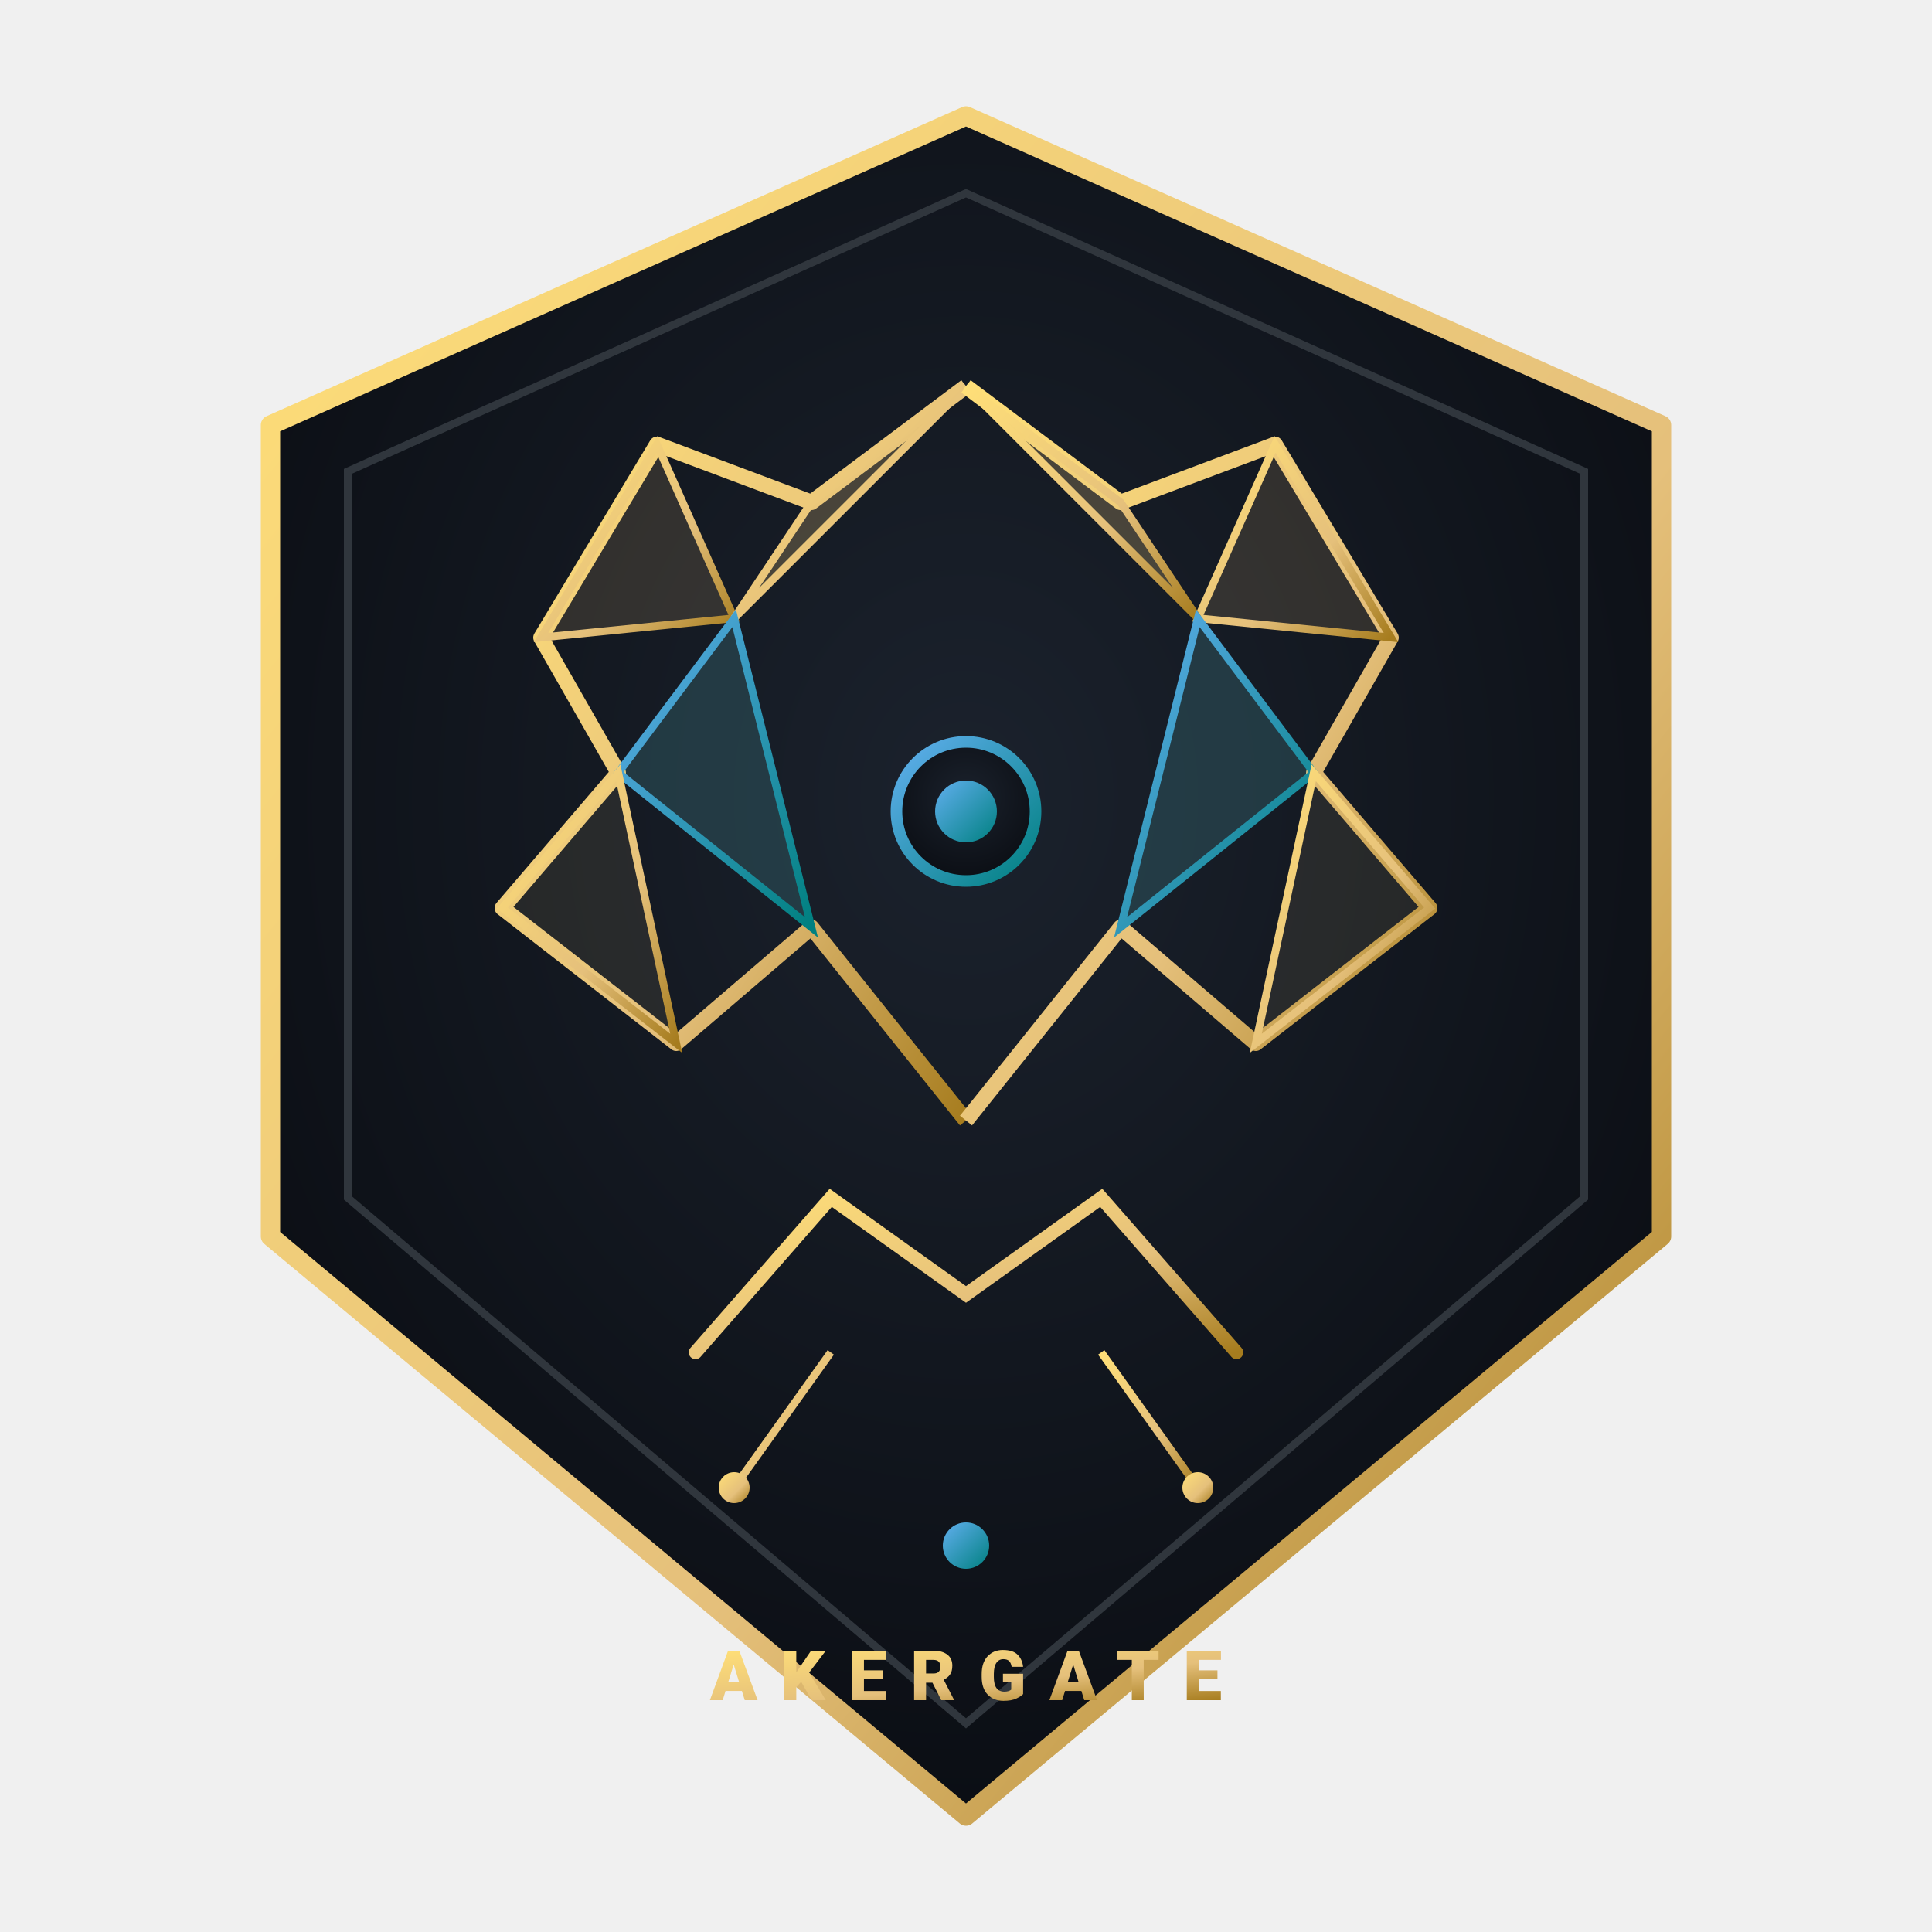
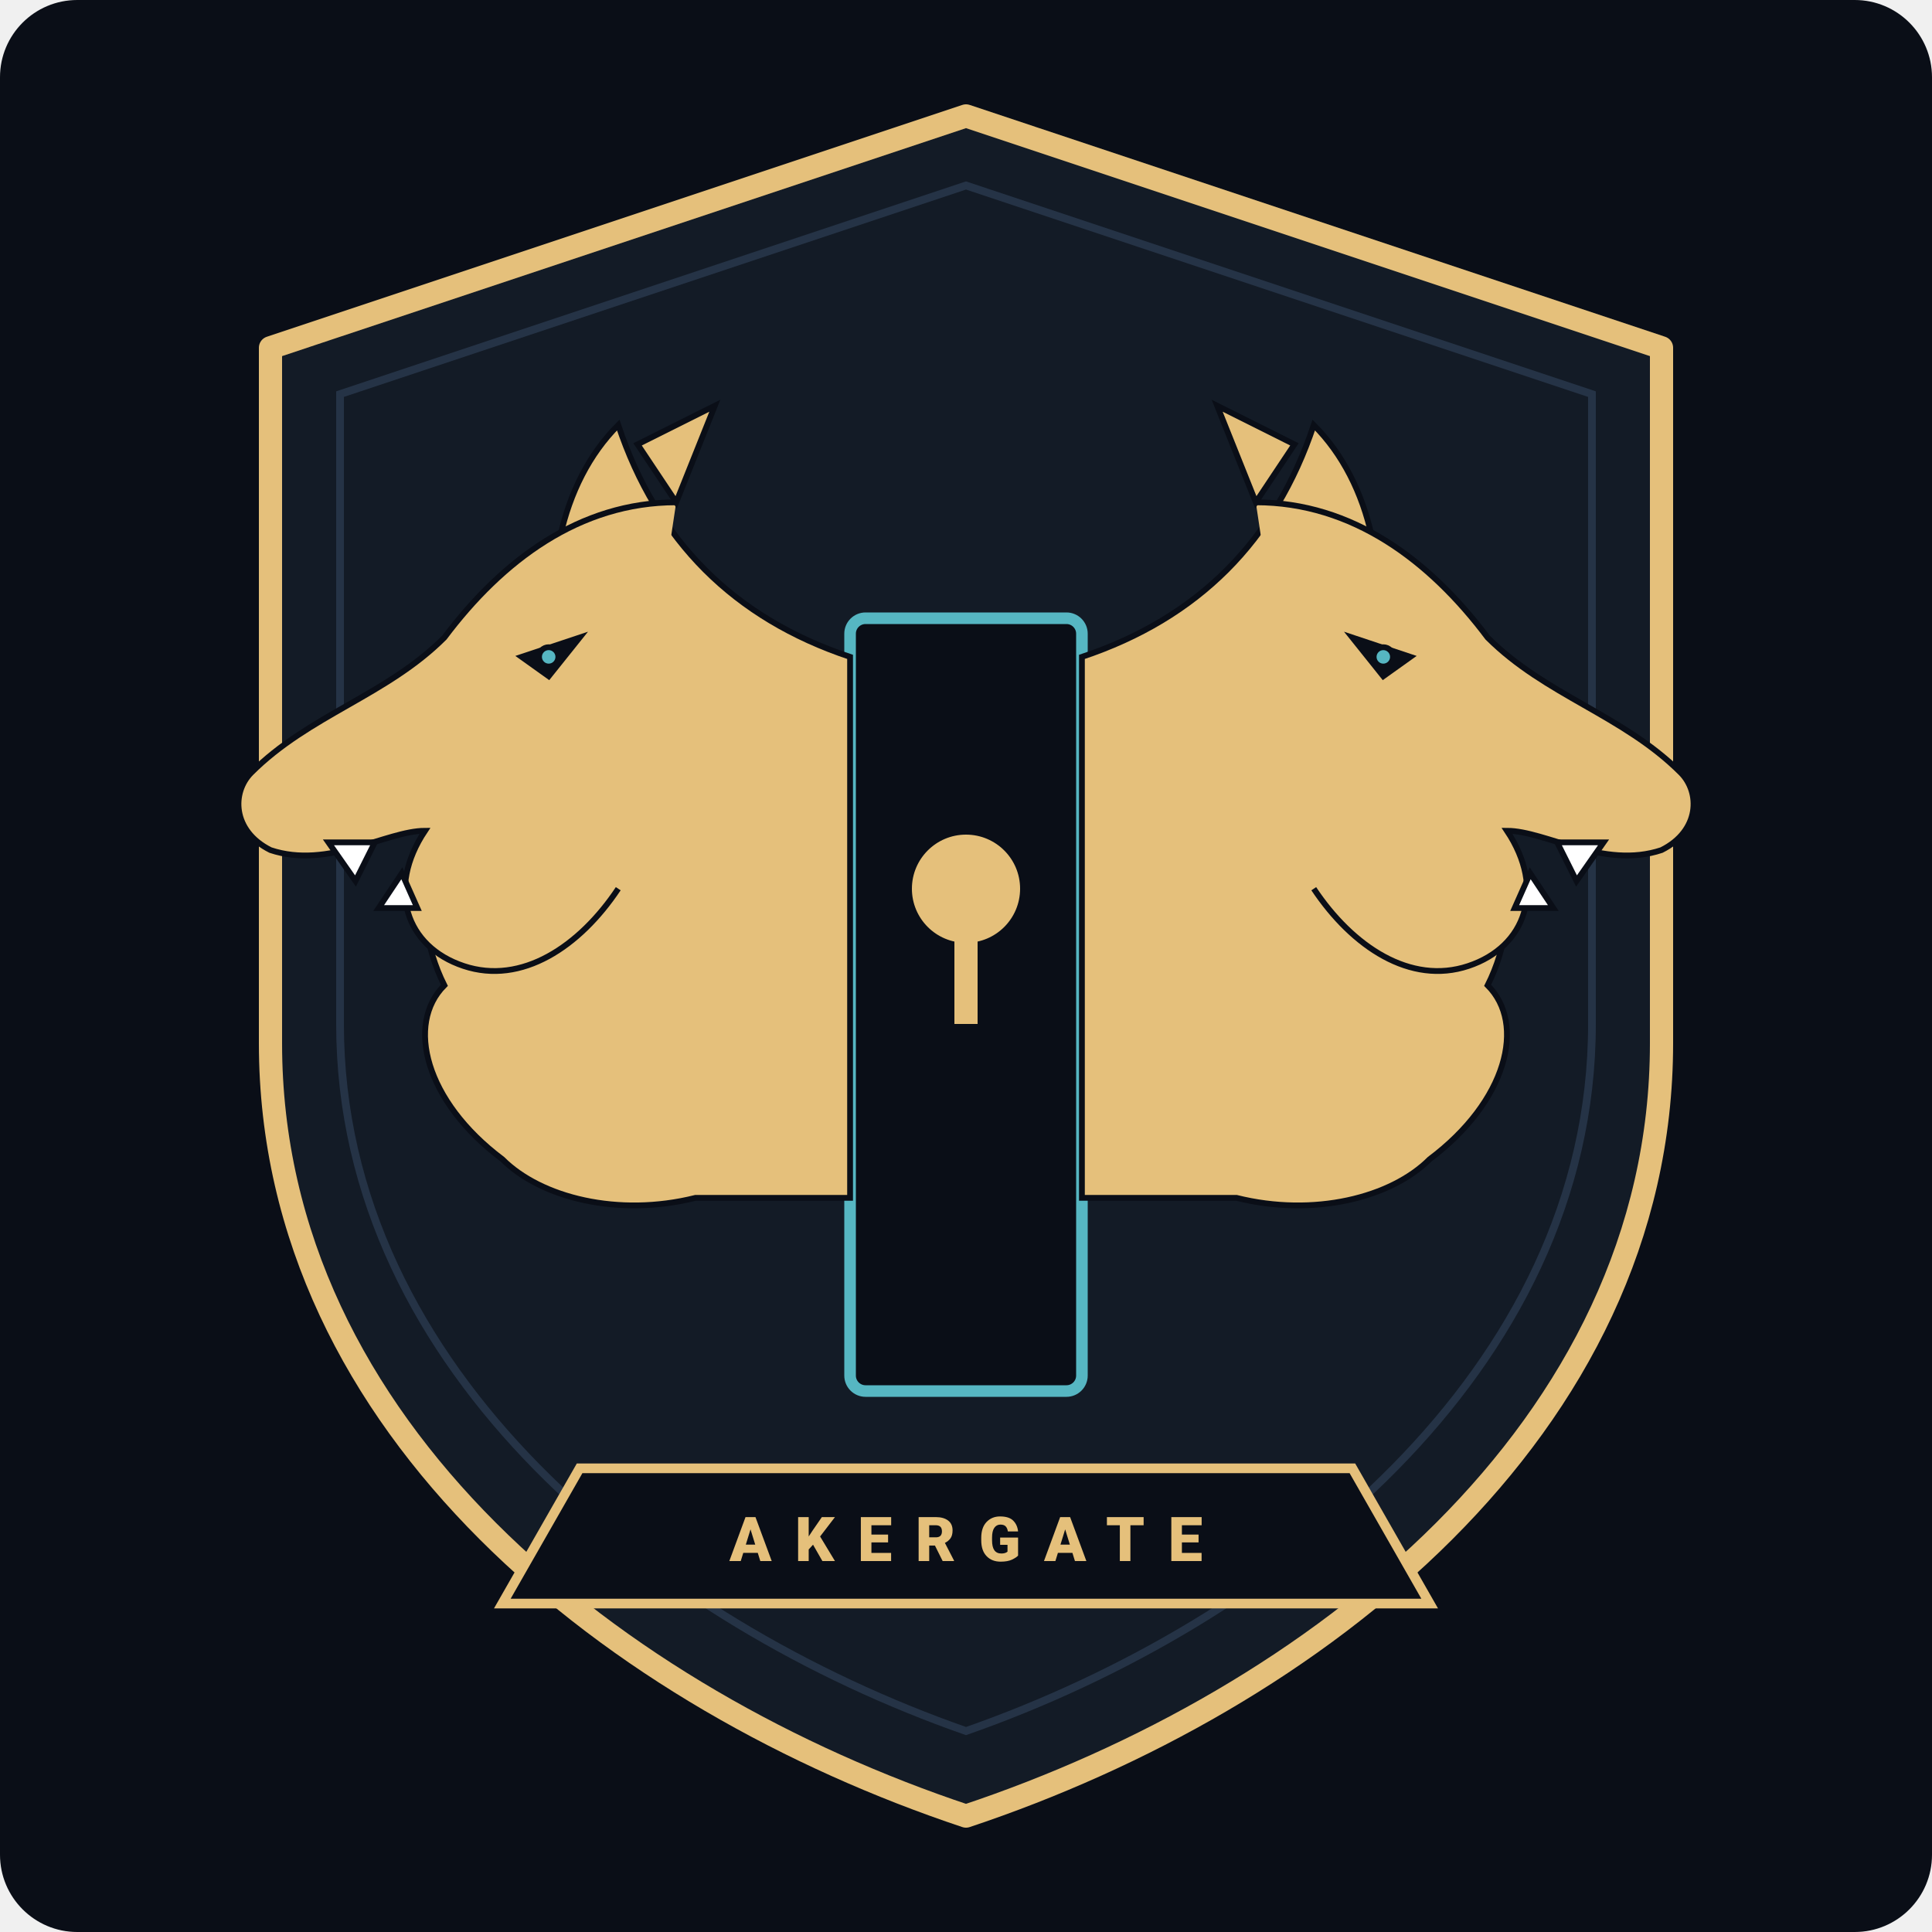
<svg xmlns="http://www.w3.org/2000/svg" viewBox="0 0 500 500" width="100%" height="100%">
-   <defs>
-     <linearGradient id="shieldGold" x1="0%" y1="0%" x2="100%" y2="100%">
-       <stop offset="0%" stop-color="#FFDF78" />
-       <stop offset="60%" stop-color="#E5C07B" />
-       <stop offset="100%" stop-color="#A67C1E" />
-     </linearGradient>
-     <linearGradient id="shieldCyan" x1="0%" y1="0%" x2="100%" y2="100%">
-       <stop offset="0%" stop-color="#61AFEF" />
-       <stop offset="100%" stop-color="#008080" />
-     </linearGradient>
-     <radialGradient id="shieldDark" cx="50%" cy="40%" r="60%">
-       <stop offset="0%" stop-color="#1B222D" />
-       <stop offset="100%" stop-color="#0B0E14" />
-     </radialGradient>
-   </defs>
-   <polygon points="250,30 430,110 430,320 250,470 70,320 70,110" fill="url(#shieldDark)" stroke="url(#shieldGold)" stroke-width="5" stroke-linejoin="round" />
-   <polygon points="250,50 410,122 410,310 250,446 90,310 90,122" fill="none" stroke="#30363D" stroke-width="2" />
-   <path d="M 250,100 L 210,130 L 170,115 L 140,165 L 160,200 L 130,235 L 175,270 L 210,240 L 250,290" fill="none" stroke="url(#shieldGold)" stroke-width="4" stroke-linejoin="round" />
-   <polygon points="170,115 190,160 140,165" fill="#E5C07B" fill-opacity="0.15" stroke="url(#shieldGold)" stroke-width="2" />
-   <polygon points="190,160 250,100 210,130" fill="#E5C07B" fill-opacity="0.25" stroke="url(#shieldGold)" stroke-width="2" />
-   <polygon points="190,160 210,240 160,200" fill="#56B6C2" fill-opacity="0.2" stroke="url(#shieldCyan)" stroke-width="2" />
-   <polygon points="160,200 175,270 130,235" fill="#E5C07B" fill-opacity="0.1" stroke="url(#shieldGold)" stroke-width="2" />
-   <path d="M 250,100 L 290,130 L 330,115 L 360,165 L 340,200 L 370,235 L 325,270 L 290,240 L 250,290" fill="none" stroke="url(#shieldGold)" stroke-width="4" stroke-linejoin="round" />
-   <polygon points="330,115 310,160 360,165" fill="#E5C07B" fill-opacity="0.15" stroke="url(#shieldGold)" stroke-width="2" />
-   <polygon points="310,160 250,100 290,130" fill="#E5C07B" fill-opacity="0.25" stroke="url(#shieldGold)" stroke-width="2" />
-   <polygon points="310,160 290,240 340,200" fill="#56B6C2" fill-opacity="0.2" stroke="url(#shieldCyan)" stroke-width="2" />
-   <polygon points="340,200 325,270 370,235" fill="#E5C07B" fill-opacity="0.1" stroke="url(#shieldGold)" stroke-width="2" />
-   <circle cx="250" cy="210" r="18" fill="url(#shieldDark)" stroke="url(#shieldCyan)" stroke-width="3" />
-   <circle cx="250" cy="210" r="8" fill="url(#shieldCyan)" />
-   <line x1="250" y1="130" x2="250" y2="190" stroke="url(#shieldCyan)" stroke-width="2.5" stroke-dasharray="4 4" />
-   <path d="M 180,350 L 215,310 L 250,335 L 285,310 L 320,350" fill="none" stroke="url(#shieldGold)" stroke-width="3.5" stroke-linecap="round" />
-   <line x1="250" y1="335" x2="250" y2="400" stroke="url(#shieldCyan)" stroke-width="3" />
-   <circle cx="250" cy="400" r="6" fill="url(#shieldCyan)" />
-   <line x1="215" y1="350" x2="190" y2="385" stroke="url(#shieldGold)" stroke-width="2" />
-   <circle cx="190" cy="385" r="4" fill="url(#shieldGold)" />
-   <line x1="285" y1="350" x2="310" y2="385" stroke="url(#shieldGold)" stroke-width="2" />
-   <circle cx="310" cy="385" r="4" fill="url(#shieldGold)" />
-   <text x="250" y="440" font-family="'Segoe UI', Roboto, sans-serif" font-size="18" font-weight="900" letter-spacing="6" fill="url(#shieldGold)" text-anchor="middle">AKERGATE</text>
+   <rect width="500" height="500" rx="20" fill="#0A0E17" />
+   <path d="M 250,30 L 430,90 L 430,270 C 430,370 340,440 250,470 C 160,440 70,370 70,270 L 70,90 Z" fill="#131B26" stroke="#E5C07B" stroke-width="6" stroke-linejoin="round" />
+   <path d="M 250,48 L 412,102 L 412,265 C 412,355 330,420 250,448 C 170,420 88,355 88,265 L 88,102 Z" fill="none" stroke="#253346" stroke-width="2" />
+   <rect x="220" y="160" width="60" height="200" rx="4" fill="#0A0E17" stroke="#56B6C2" stroke-width="3" />
+   <circle cx="250" cy="230" r="14" fill="#E5C07B" />
+   <rect x="247" y="235" width="6" height="30" fill="#E5C07B" />
+   <g fill="#E5C07B" stroke="#0A0E17" stroke-width="1.5">
+     <path d="M 220,170 C 190,160 170,140 160,110 C 145,125 140,150 145,175 C 130,165 120,185 125,210 C 110,210 105,235 115,255 C 105,265 110,285 130,300 C 140,310 160,315 180,310 L 220,310 Z" />
+     <path d="M 175,130 C 150,130 130,145 115,165 C 100,180 80,185 65,200 C 60,205 60,215 70,220 C 85,225 100,215 110,215 C 100,230 105,245 120,250 C 135,255 150,245 160,230" />
+     <polygon points="175,130 185,105 165,115" />
+     <polygon points="135,170 150,165 142,175" fill="#0A0E17" />
+     <circle cx="142" cy="170" r="2.5" fill="#56B6C2" />
+     <polygon points="85,218 92,228 97,218" fill="#FFFFFF" />
+     <polygon points="98,235 104,226 108,235" fill="#FFFFFF" />
+   </g>
+   <g transform="translate(500, 0) scale(-1, 1)" fill="#E5C07B" stroke="#0A0E17" stroke-width="1.5">
+     <path d="M 220,170 C 190,160 170,140 160,110 C 145,125 140,150 145,175 C 130,165 120,185 125,210 C 110,210 105,235 115,255 C 105,265 110,285 130,300 C 140,310 160,315 180,310 L 220,310 Z" />
+     <path d="M 175,130 C 150,130 130,145 115,165 C 100,180 80,185 65,200 C 60,205 60,215 70,220 C 85,225 100,215 110,215 C 100,230 105,245 120,250 C 135,255 150,245 160,230" />
+     <polygon points="175,130 185,105 165,115" />
+     <polygon points="135,170 150,165 142,175" fill="#0A0E17" />
+     <circle cx="142" cy="170" r="2.5" fill="#56B6C2" />
+     <polygon points="85,218 92,228 97,218" fill="#FFFFFF" />
+     <polygon points="98,235 104,226 108,235" fill="#FFFFFF" />
+   </g>
+   <polygon points="150,380 350,380 370,415 130,415" fill="#0A0E17" stroke="#E5C07B" stroke-width="2.5" />
+   <text x="250" y="404" font-family="'Segoe UI', Roboto, sans-serif" font-size="16" font-weight="900" letter-spacing="6" fill="#E5C07B" text-anchor="middle">AKERGATE</text>
</svg>
